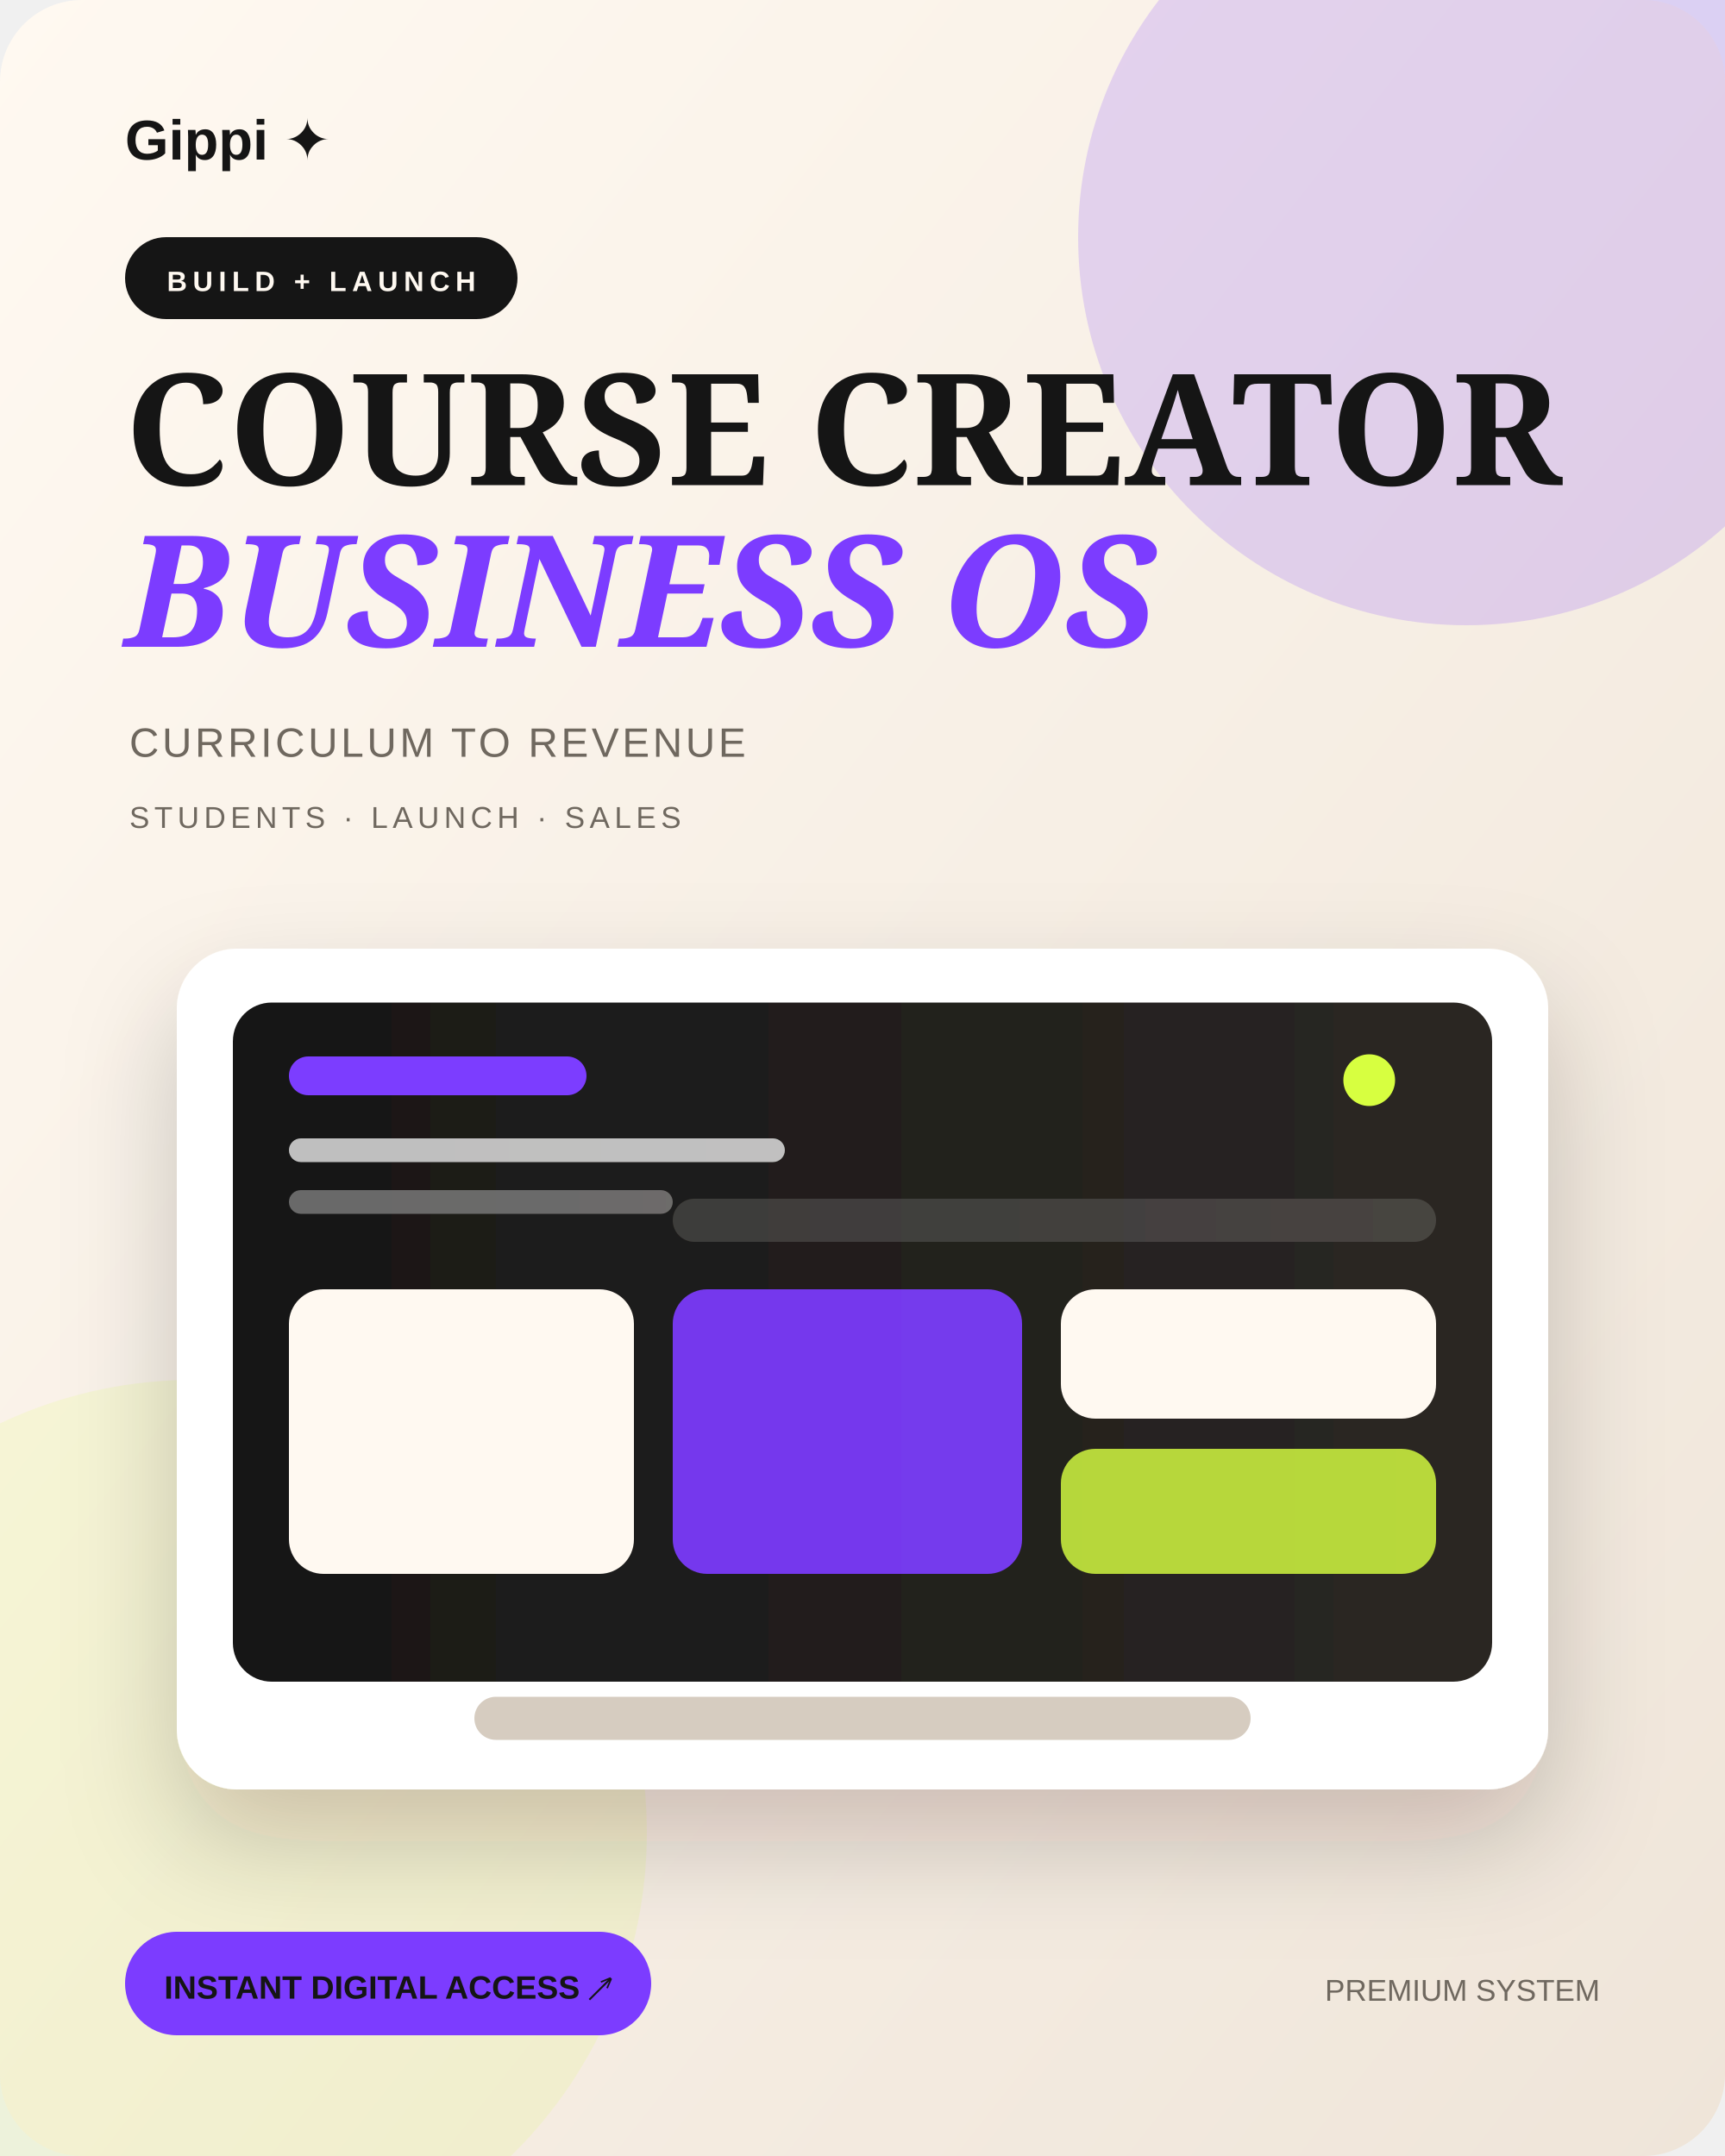
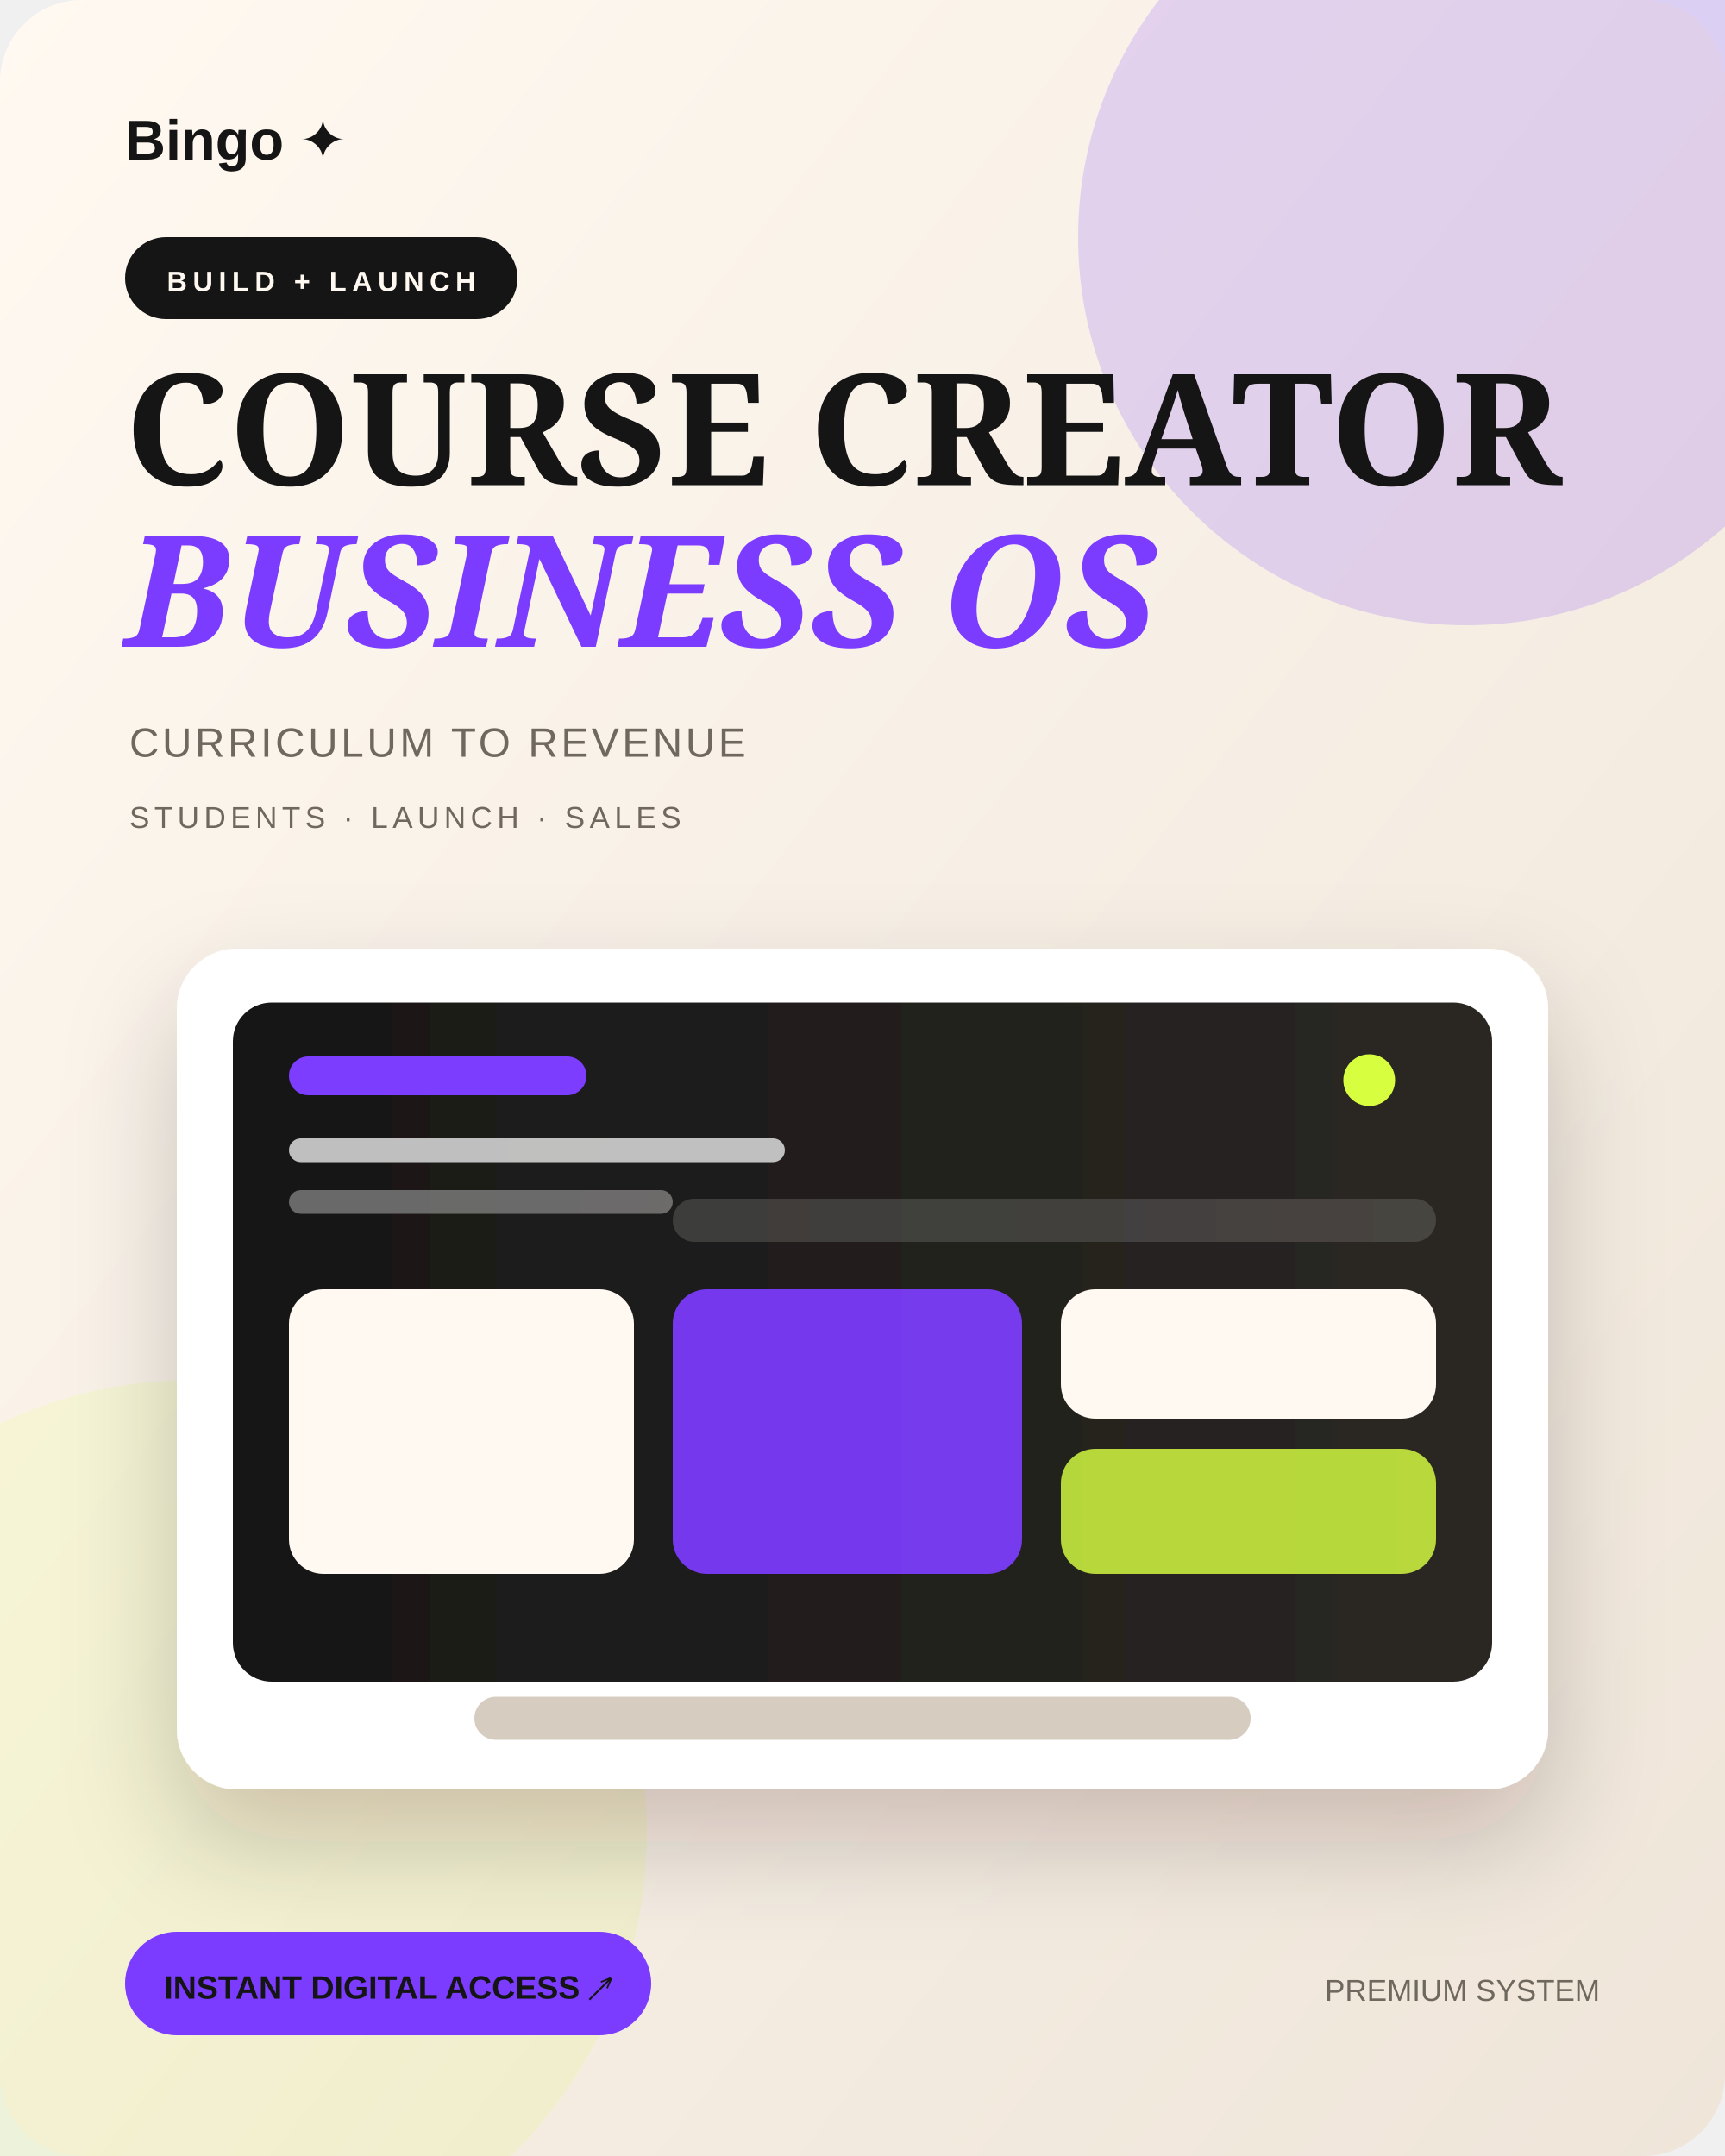
<svg xmlns="http://www.w3.org/2000/svg" width="800" height="1000" viewBox="0 0 800 1000">
  <defs>
    <linearGradient id="bg" x1="0" x2="1" y1="0" y2="1">
      <stop stop-color="#FFF9F1" />
      <stop offset="1" stop-color="#EFE5D9" />
    </linearGradient>
    <linearGradient id="screen" x1="0" x2="1">
      <stop stop-color="#171717" />
      <stop offset="1" stop-color="#2B2723" />
    </linearGradient>
    <filter id="shadow" x="-30%" y="-30%" width="160%" height="160%">
      <feDropShadow dx="0" dy="24" stdDeviation="26" flood-color="#271B10" flood-opacity=".20" />
    </filter>
  </defs>
  <rect width="800" height="1000" rx="38" fill="url(#bg)" />
  <circle cx="680" cy="110" r="180" fill="#7C3CFF" opacity=".18" />
  <circle cx="90" cy="850" r="210" fill="#D7FF3F" opacity=".12" />
-   <text x="58" y="74" font-family="Arial,Helvetica,sans-serif" font-size="26" font-weight="700" fill="#151515">Gippi ✦</text>
+   <text x="58" y="74" font-family="Arial,Helvetica,sans-serif" font-size="26" font-weight="700" fill="#151515">Bingo ✦</text>
  <rect x="58" y="110" width="182" height="38" rx="19" fill="#151515" />
  <text x="149" y="135" text-anchor="middle" font-family="Arial,Helvetica,sans-serif" font-size="13" font-weight="700" letter-spacing="2.6" fill="#FFF9F1">BUILD + LAUNCH</text>
  <text x="58" y="225" font-family="Georgia,serif" font-size="72" font-weight="700" fill="#151515">COURSE CREATOR</text>
  <text x="58" y="300" font-family="Georgia,serif" font-size="72" font-style="italic" font-weight="700" fill="#7C3CFF">BUSINESS OS</text>
  <text x="60" y="351" font-family="Arial,Helvetica,sans-serif" font-size="19" letter-spacing="1.5" fill="#6F685F">CURRICULUM TO REVENUE</text>
  <text x="60" y="384" font-family="Arial,Helvetica,sans-serif" font-size="14" letter-spacing="2.2" fill="#6F685F">STUDENTS · LAUNCH · SALES</text>
  <g filter="url(#shadow)" transform="translate(82 440)">
    <rect x="0" y="0" width="636" height="390" rx="28" fill="#FFFFFF" />
    <rect x="26" y="25" width="584" height="315" rx="18" fill="url(#screen)" />
    <rect x="52" y="50" width="138" height="18" rx="9" fill="#7C3CFF" />
    <rect x="52" y="88" width="230" height="11" rx="5.5" fill="#FFFFFF" opacity=".72" />
    <rect x="52" y="112" width="178" height="11" rx="5.5" fill="#FFFFFF" opacity=".35" />
    <rect x="52" y="158" width="160" height="132" rx="16" fill="#FFF9F1" />
    <rect x="230" y="158" width="162" height="132" rx="16" fill="#7C3CFF" opacity=".92" />
    <rect x="410" y="158" width="174" height="60" rx="16" fill="#FFF9F1" />
    <rect x="410" y="232" width="174" height="58" rx="16" fill="#D7FF3F" opacity=".82" />
    <rect x="230" y="116" width="354" height="20" rx="10" fill="#FFFFFF" opacity=".14" />
    <circle cx="553" cy="61" r="12" fill="#D7FF3F" />
    <rect x="138" y="347" width="360" height="20" rx="10" fill="#D6CCC0" />
  </g>
  <rect x="58" y="896" width="244" height="48" rx="24" fill="#7C3CFF" />
  <text x="180" y="927" text-anchor="middle" font-family="Arial,Helvetica,sans-serif" font-size="15" font-weight="700" fill="#151515">INSTANT DIGITAL ACCESS ↗</text>
  <text x="742" y="928" text-anchor="end" font-family="Arial,Helvetica,sans-serif" font-size="14" fill="#6F685F">PREMIUM SYSTEM</text>
</svg>
